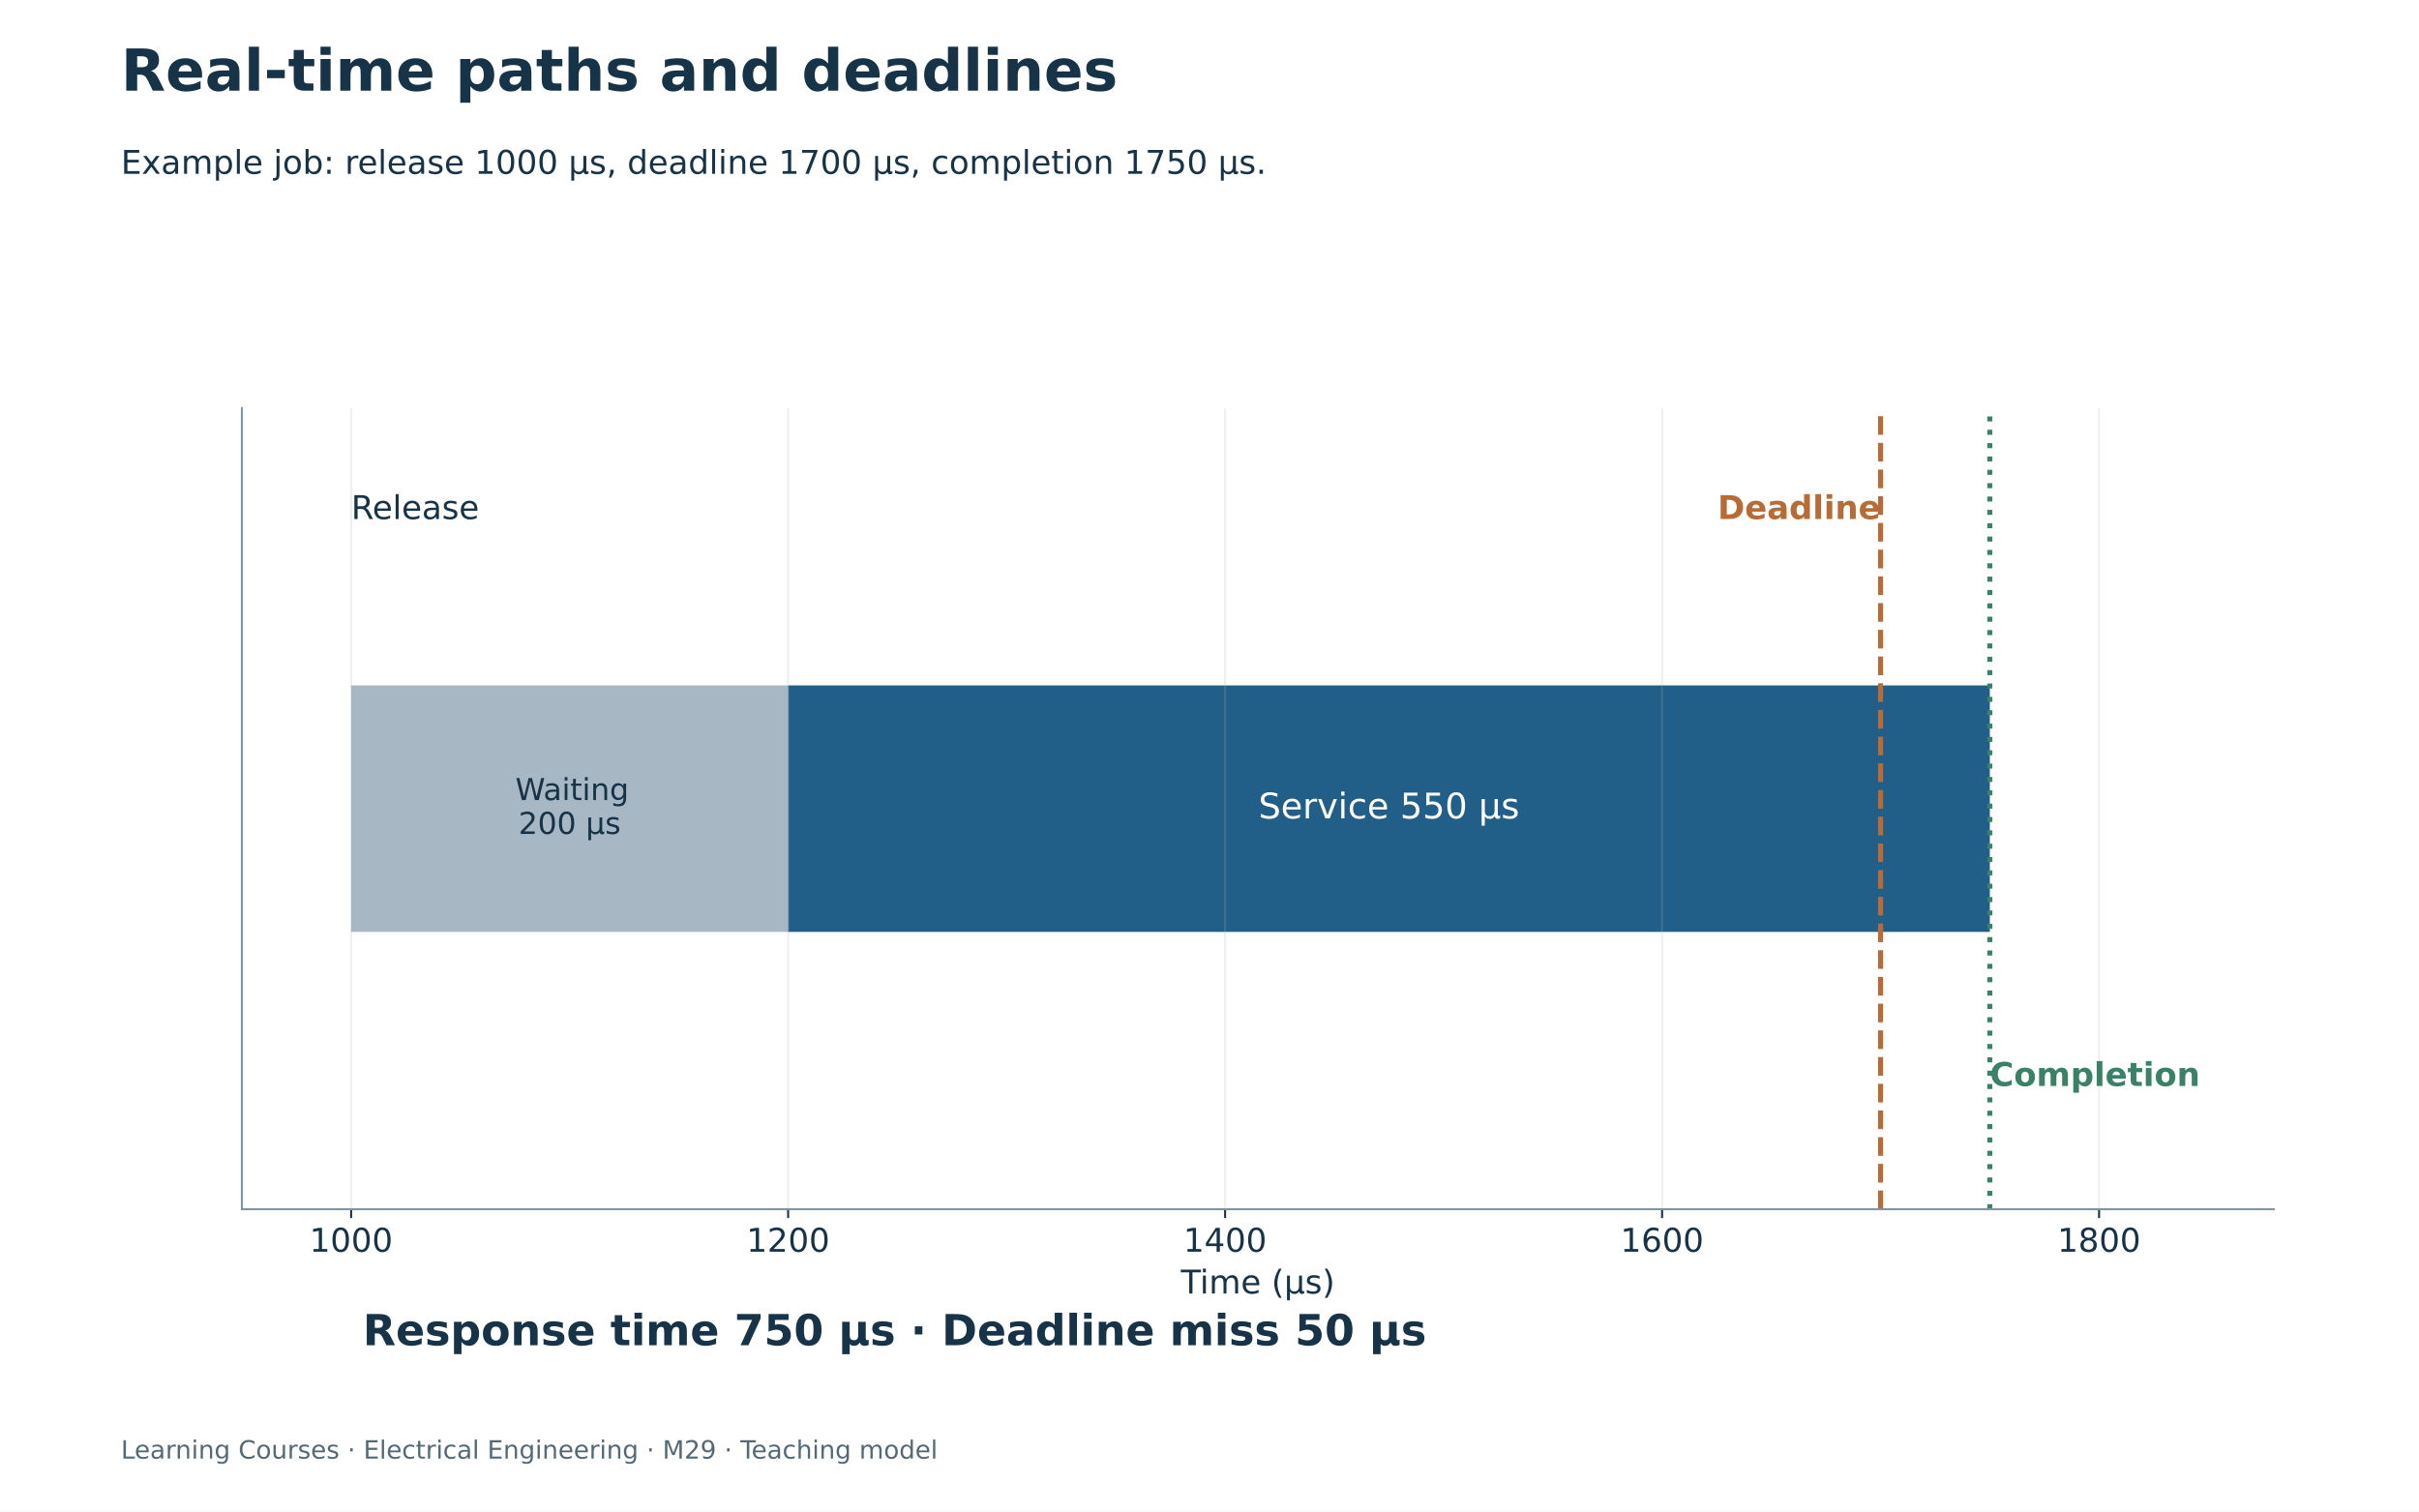
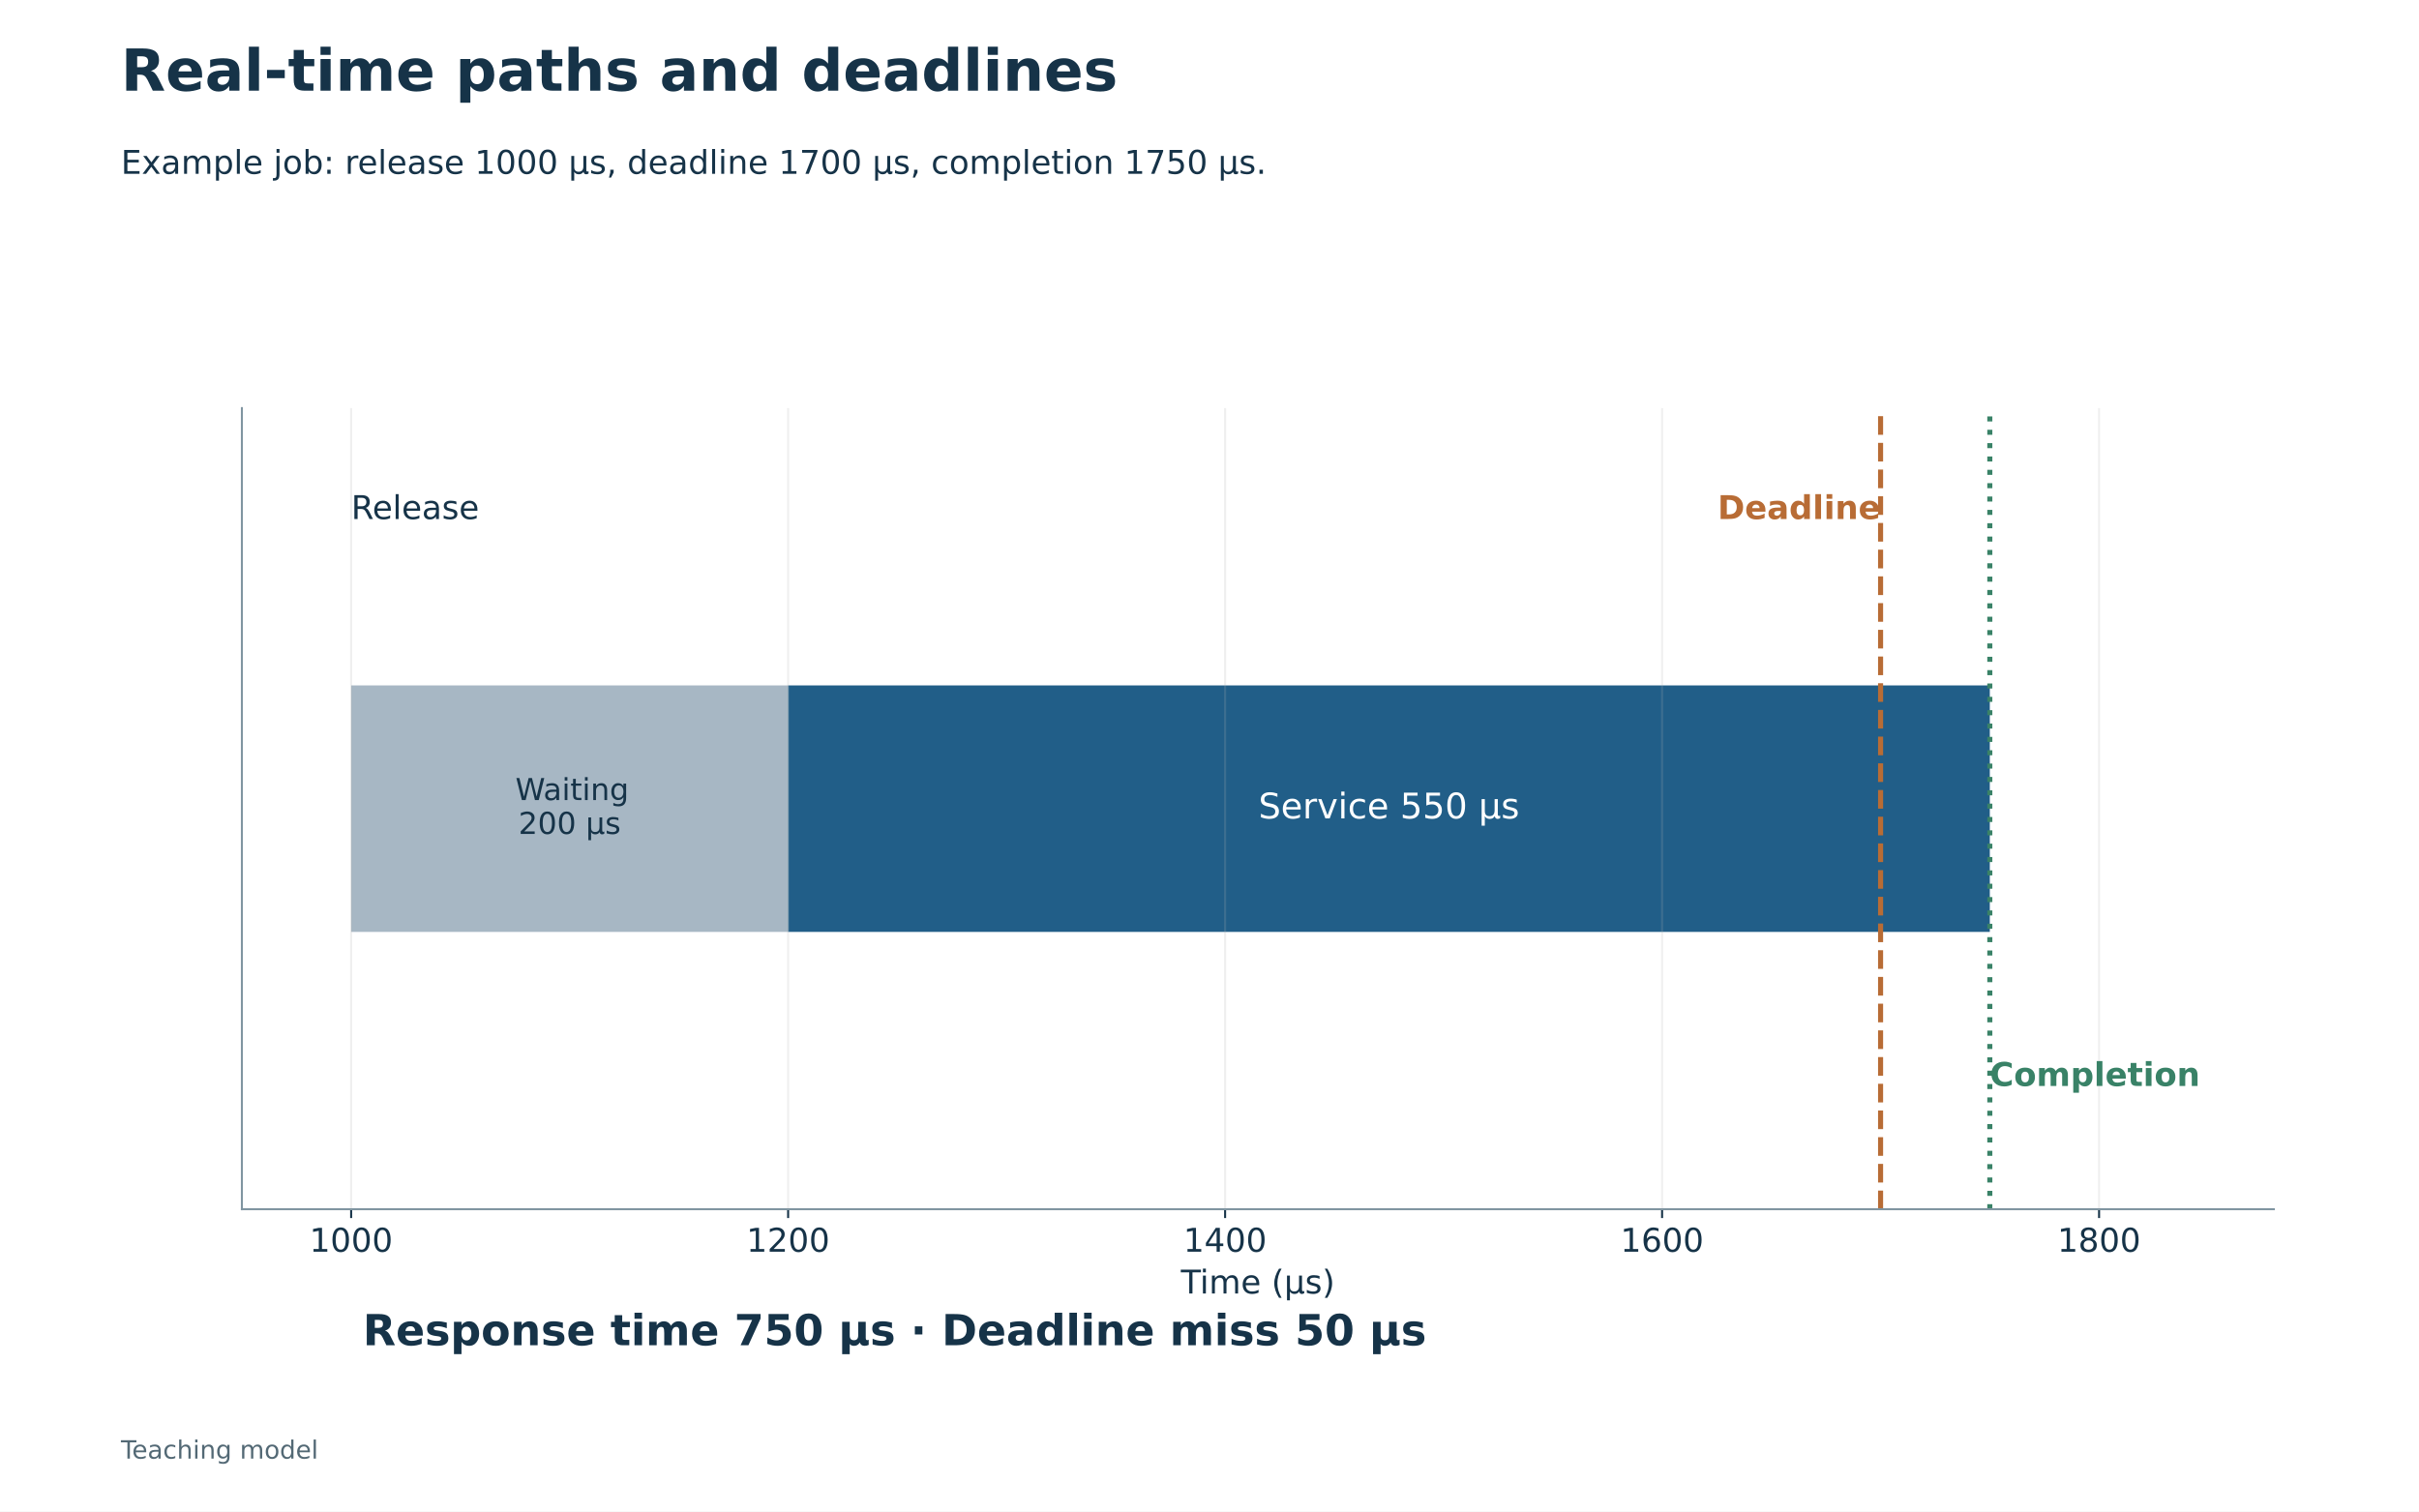
<svg xmlns="http://www.w3.org/2000/svg" xmlns:xlink="http://www.w3.org/1999/xlink" width="960" height="600" viewBox="0 0 960 600" version="1.1">
  <defs>
    <style type="text/css">*{stroke-linejoin: round; stroke-linecap: butt}</style>
  </defs>
  <g id="figure_1">
    <g id="patch_1">
      <path d="M 0 600  L 960 600  L 960 0  L 0 0  z " style="fill: #ffffff" />
    </g>
    <g id="axes_1">
      <g id="patch_2">
        <path d="M 96 480  L 902.4 480  L 902.4 162  L 96 162  z " style="fill: #ffffff" />
      </g>
      <g id="patch_3">
        <path d="M 139.355 369.923  L 312.774 369.923  L 312.774 272.077  L 139.355 272.077  z " clip-path="url(#p21e3fd767e)" style="fill: #a7b7c4" />
      </g>
      <g id="patch_4">
        <path d="M 312.774 369.923  L 789.677 369.923  L 789.677 272.077  L 312.774 272.077  z " clip-path="url(#p21e3fd767e)" style="fill: #215e88" />
      </g>
      <g id="matplotlib.axis_1">
        <g id="xtick_1">
          <g id="line2d_1">
            <path d="M 139.355 480  L 139.355 162  " clip-path="url(#p21e3fd767e)" style="fill: none; stroke: #b0b0b0; stroke-opacity: 0.2; stroke-width: 0.8; stroke-linecap: square" />
          </g>
          <g id="line2d_2">
            <defs>
              <path id="m994262ef28" d="M 0 0  L 0 3.5  " style="stroke: #163348; stroke-width: 0.8" />
            </defs>
            <g>
              <use xlink:href="#m994262ef28" x="139.355" y="480" style="fill: #163348; stroke: #163348; stroke-width: 0.8" />
            </g>
          </g>
          <g id="text_1">
            <text style="font-size: 13px; font-family: 'DejaVu Sans'; text-anchor: middle; fill: #163348" x="139.355" y="496.878" transform="rotate(-0 139.3548 496.8779)">1000</text>
          </g>
        </g>
        <g id="xtick_2">
          <g id="line2d_3">
            <path d="M 312.774 480  L 312.774 162  " clip-path="url(#p21e3fd767e)" style="fill: none; stroke: #b0b0b0; stroke-opacity: 0.2; stroke-width: 0.8; stroke-linecap: square" />
          </g>
          <g id="line2d_4">
            <g>
              <use xlink:href="#m994262ef28" x="312.774" y="480" style="fill: #163348; stroke: #163348; stroke-width: 0.8" />
            </g>
          </g>
          <g id="text_2">
            <text style="font-size: 13px; font-family: 'DejaVu Sans'; text-anchor: middle; fill: #163348" x="312.774" y="496.878" transform="rotate(-0 312.7742 496.8779)">1200</text>
          </g>
        </g>
        <g id="xtick_3">
          <g id="line2d_5">
            <path d="M 486.194 480  L 486.194 162  " clip-path="url(#p21e3fd767e)" style="fill: none; stroke: #b0b0b0; stroke-opacity: 0.2; stroke-width: 0.8; stroke-linecap: square" />
          </g>
          <g id="line2d_6">
            <g>
              <use xlink:href="#m994262ef28" x="486.194" y="480" style="fill: #163348; stroke: #163348; stroke-width: 0.8" />
            </g>
          </g>
          <g id="text_3">
            <text style="font-size: 13px; font-family: 'DejaVu Sans'; text-anchor: middle; fill: #163348" x="486.194" y="496.878" transform="rotate(-0 486.1935 496.8779)">1400</text>
          </g>
        </g>
        <g id="xtick_4">
          <g id="line2d_7">
            <path d="M 659.613 480  L 659.613 162  " clip-path="url(#p21e3fd767e)" style="fill: none; stroke: #b0b0b0; stroke-opacity: 0.2; stroke-width: 0.8; stroke-linecap: square" />
          </g>
          <g id="line2d_8">
            <g>
              <use xlink:href="#m994262ef28" x="659.613" y="480" style="fill: #163348; stroke: #163348; stroke-width: 0.8" />
            </g>
          </g>
          <g id="text_4">
            <text style="font-size: 13px; font-family: 'DejaVu Sans'; text-anchor: middle; fill: #163348" x="659.613" y="496.878" transform="rotate(-0 659.6129 496.8779)">1600</text>
          </g>
        </g>
        <g id="xtick_5">
          <g id="line2d_9">
            <path d="M 833.032 480  L 833.032 162  " clip-path="url(#p21e3fd767e)" style="fill: none; stroke: #b0b0b0; stroke-opacity: 0.2; stroke-width: 0.8; stroke-linecap: square" />
          </g>
          <g id="line2d_10">
            <g>
              <use xlink:href="#m994262ef28" x="833.032" y="480" style="fill: #163348; stroke: #163348; stroke-width: 0.8" />
            </g>
          </g>
          <g id="text_5">
            <text style="font-size: 13px; font-family: 'DejaVu Sans'; text-anchor: middle; fill: #163348" x="833.032" y="496.878" transform="rotate(-0 833.0322 496.8779)">1800</text>
          </g>
        </g>
        <g id="text_6">
          <text style="font-size: 13px; font-family: 'DejaVu Sans'; text-anchor: middle; fill: #163348" x="499.2" y="513.46" transform="rotate(-0 499.2 513.4595)">Time (µs)</text>
        </g>
      </g>
      <g id="matplotlib.axis_2" />
      <g id="line2d_11">
        <path d="M 746.323 480  L 746.323 162  " clip-path="url(#p21e3fd767e)" style="fill: none; stroke-dasharray: 7.4,3.2; stroke-dashoffset: 0; stroke: #b86c35; stroke-width: 2" />
      </g>
      <g id="line2d_12">
        <path d="M 789.677 480  L 789.677 162  " clip-path="url(#p21e3fd767e)" style="fill: none; stroke-dasharray: 2,3.3; stroke-dashoffset: 0; stroke: #398267; stroke-width: 2" />
      </g>
      <g id="patch_5">
        <path d="M 96 480  L 96 162  " style="fill: none; stroke: #8095a1; stroke-width: 0.8; stroke-linejoin: miter; stroke-linecap: square" />
      </g>
      <g id="patch_6">
        <path d="M 96 480  L 902.4 480  " style="fill: none; stroke: #8095a1; stroke-width: 0.8; stroke-linejoin: miter; stroke-linecap: square" />
      </g>
      <g id="text_7">
        <text style="font-size: 12px; font-family: 'DejaVu Sans'; fill: #163348" transform="translate(204.5245 317.5926)">Waiting</text>
        <text style="font-size: 12px; font-family: 'DejaVu Sans'; fill: #163348" transform="translate(205.762 331.0299)">200 µs</text>
      </g>
      <g id="text_8">
        <text style="font-size: 14px; font-family: 'DejaVu Sans'; text-anchor: middle; fill: #ffffff" x="551.226" y="324.863" transform="rotate(-0 551.2258 324.8631)">Service 550 µs</text>
      </g>
      <g id="text_9">
        <text style="font-weight: 700; font-size: 13px; font-family: 'DejaVu Sans'; text-anchor: end; fill: #b86c35" x="746.323" y="206.031" transform="rotate(-0 746.3226 206.0308)">Deadline</text>
      </g>
      <g id="text_10">
        <text style="font-weight: 700; font-size: 13px; font-family: 'DejaVu Sans'; text-anchor: start; fill: #398267" x="789.677" y="431.077" transform="rotate(-0 789.6774 431.0769)">Completion</text>
      </g>
      <g id="text_11">
        <text style="font-size: 13px; font-family: 'DejaVu Sans'; text-anchor: start; fill: #163348" x="139.355" y="206.031" transform="rotate(-0 139.3548 206.0308)">Release</text>
      </g>
    </g>
    <g id="text_12">
      <text style="font-weight: 700; font-size: 23px; font-family: 'DejaVu Sans'; text-anchor: start; fill: #163348" x="48" y="36" transform="rotate(-0 48 36)">Real-time paths and deadlines</text>
    </g>
    <g id="text_13">
      <text style="font-size: 13px; font-family: 'DejaVu Sans'; text-anchor: start; fill: #163348" x="48" y="69" transform="rotate(-0 48 69)">Example job: release 1000 µs, deadline 1700 µs, completion 1750 µs.</text>
    </g>
    <g id="text_14">
      <text style="font-weight: 700; font-size: 17px; font-family: 'DejaVu Sans'; text-anchor: start; fill: #163348" x="144" y="534" transform="rotate(-0 144 534)">Response time 750 µs  ·  Deadline miss 50 µs</text>
    </g>
    <g id="text_15">
-       <text style="font-size: 10px; font-family: 'DejaVu Sans'; text-anchor: start; fill: #536975" x="48" y="579" transform="rotate(-0 48 579)">Learning Courses · Electrical Engineering · M29 · Teaching model</text>
+       <text style="font-size: 10px; font-family: 'DejaVu Sans'; text-anchor: start; fill: #536975" x="48" y="579" transform="rotate(-0 48 579)">Teaching model</text>
    </g>
  </g>
  <defs>
    <clipPath id="p21e3fd767e">
      <rect x="96" y="162" width="806.4" height="318" />
    </clipPath>
  </defs>
</svg>
